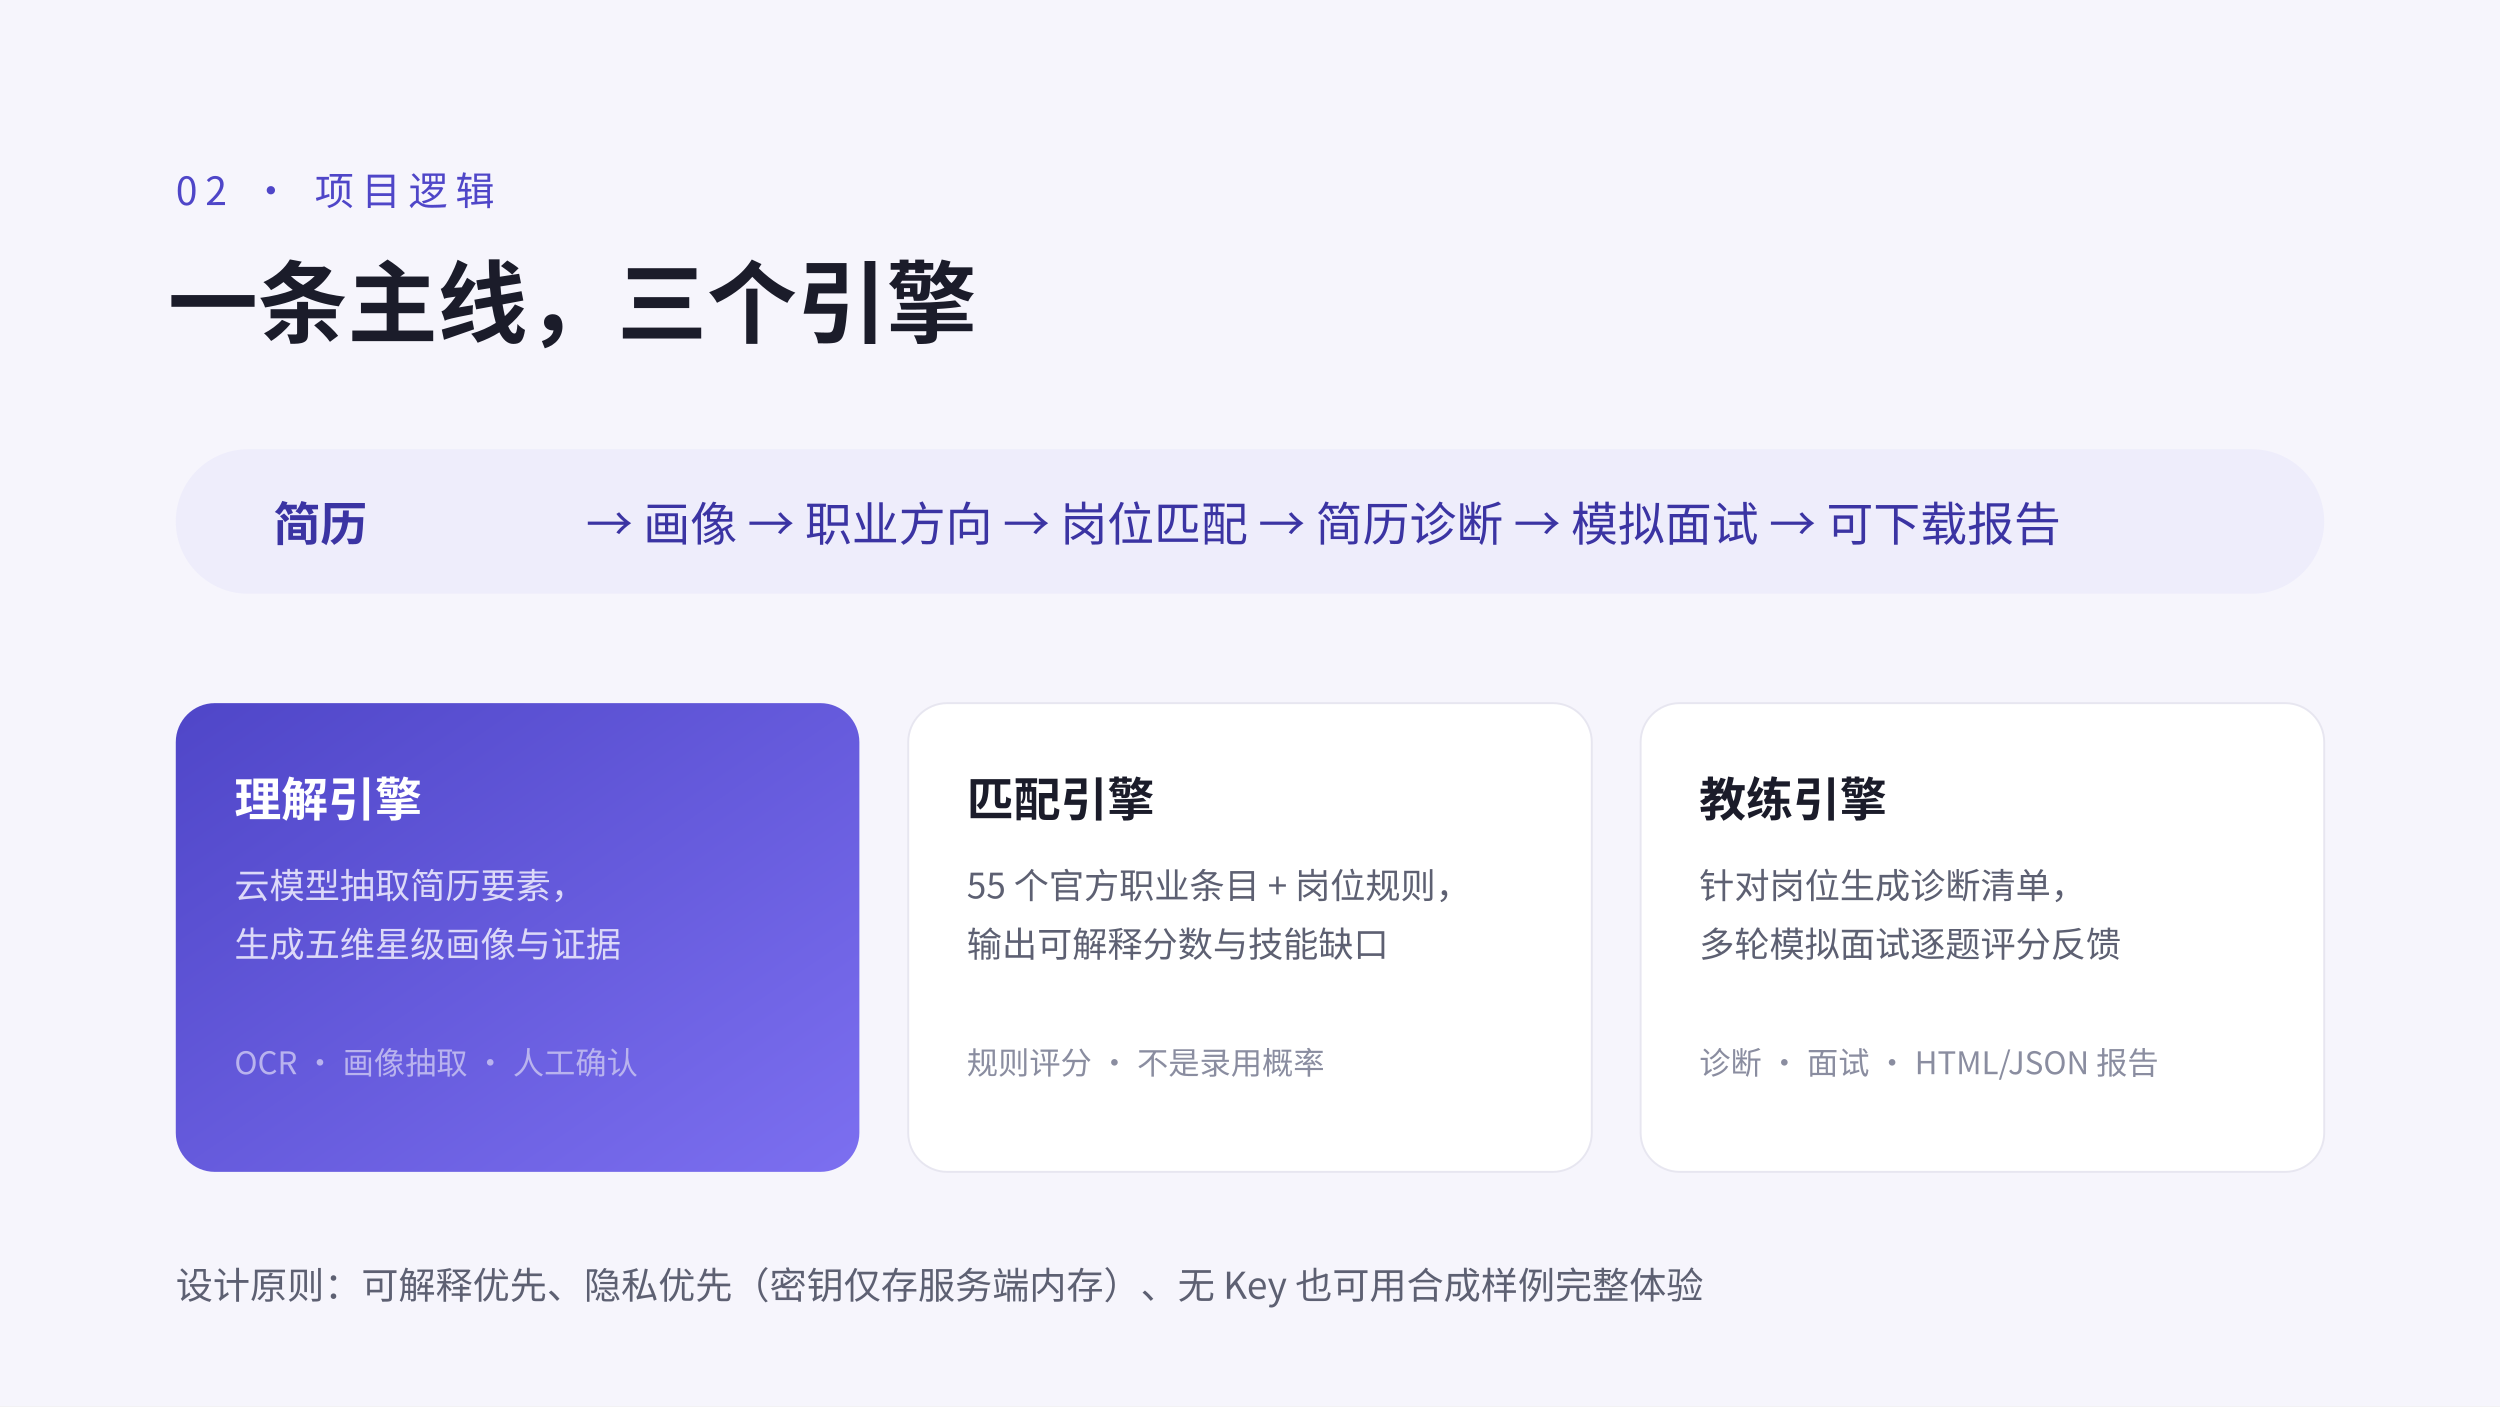
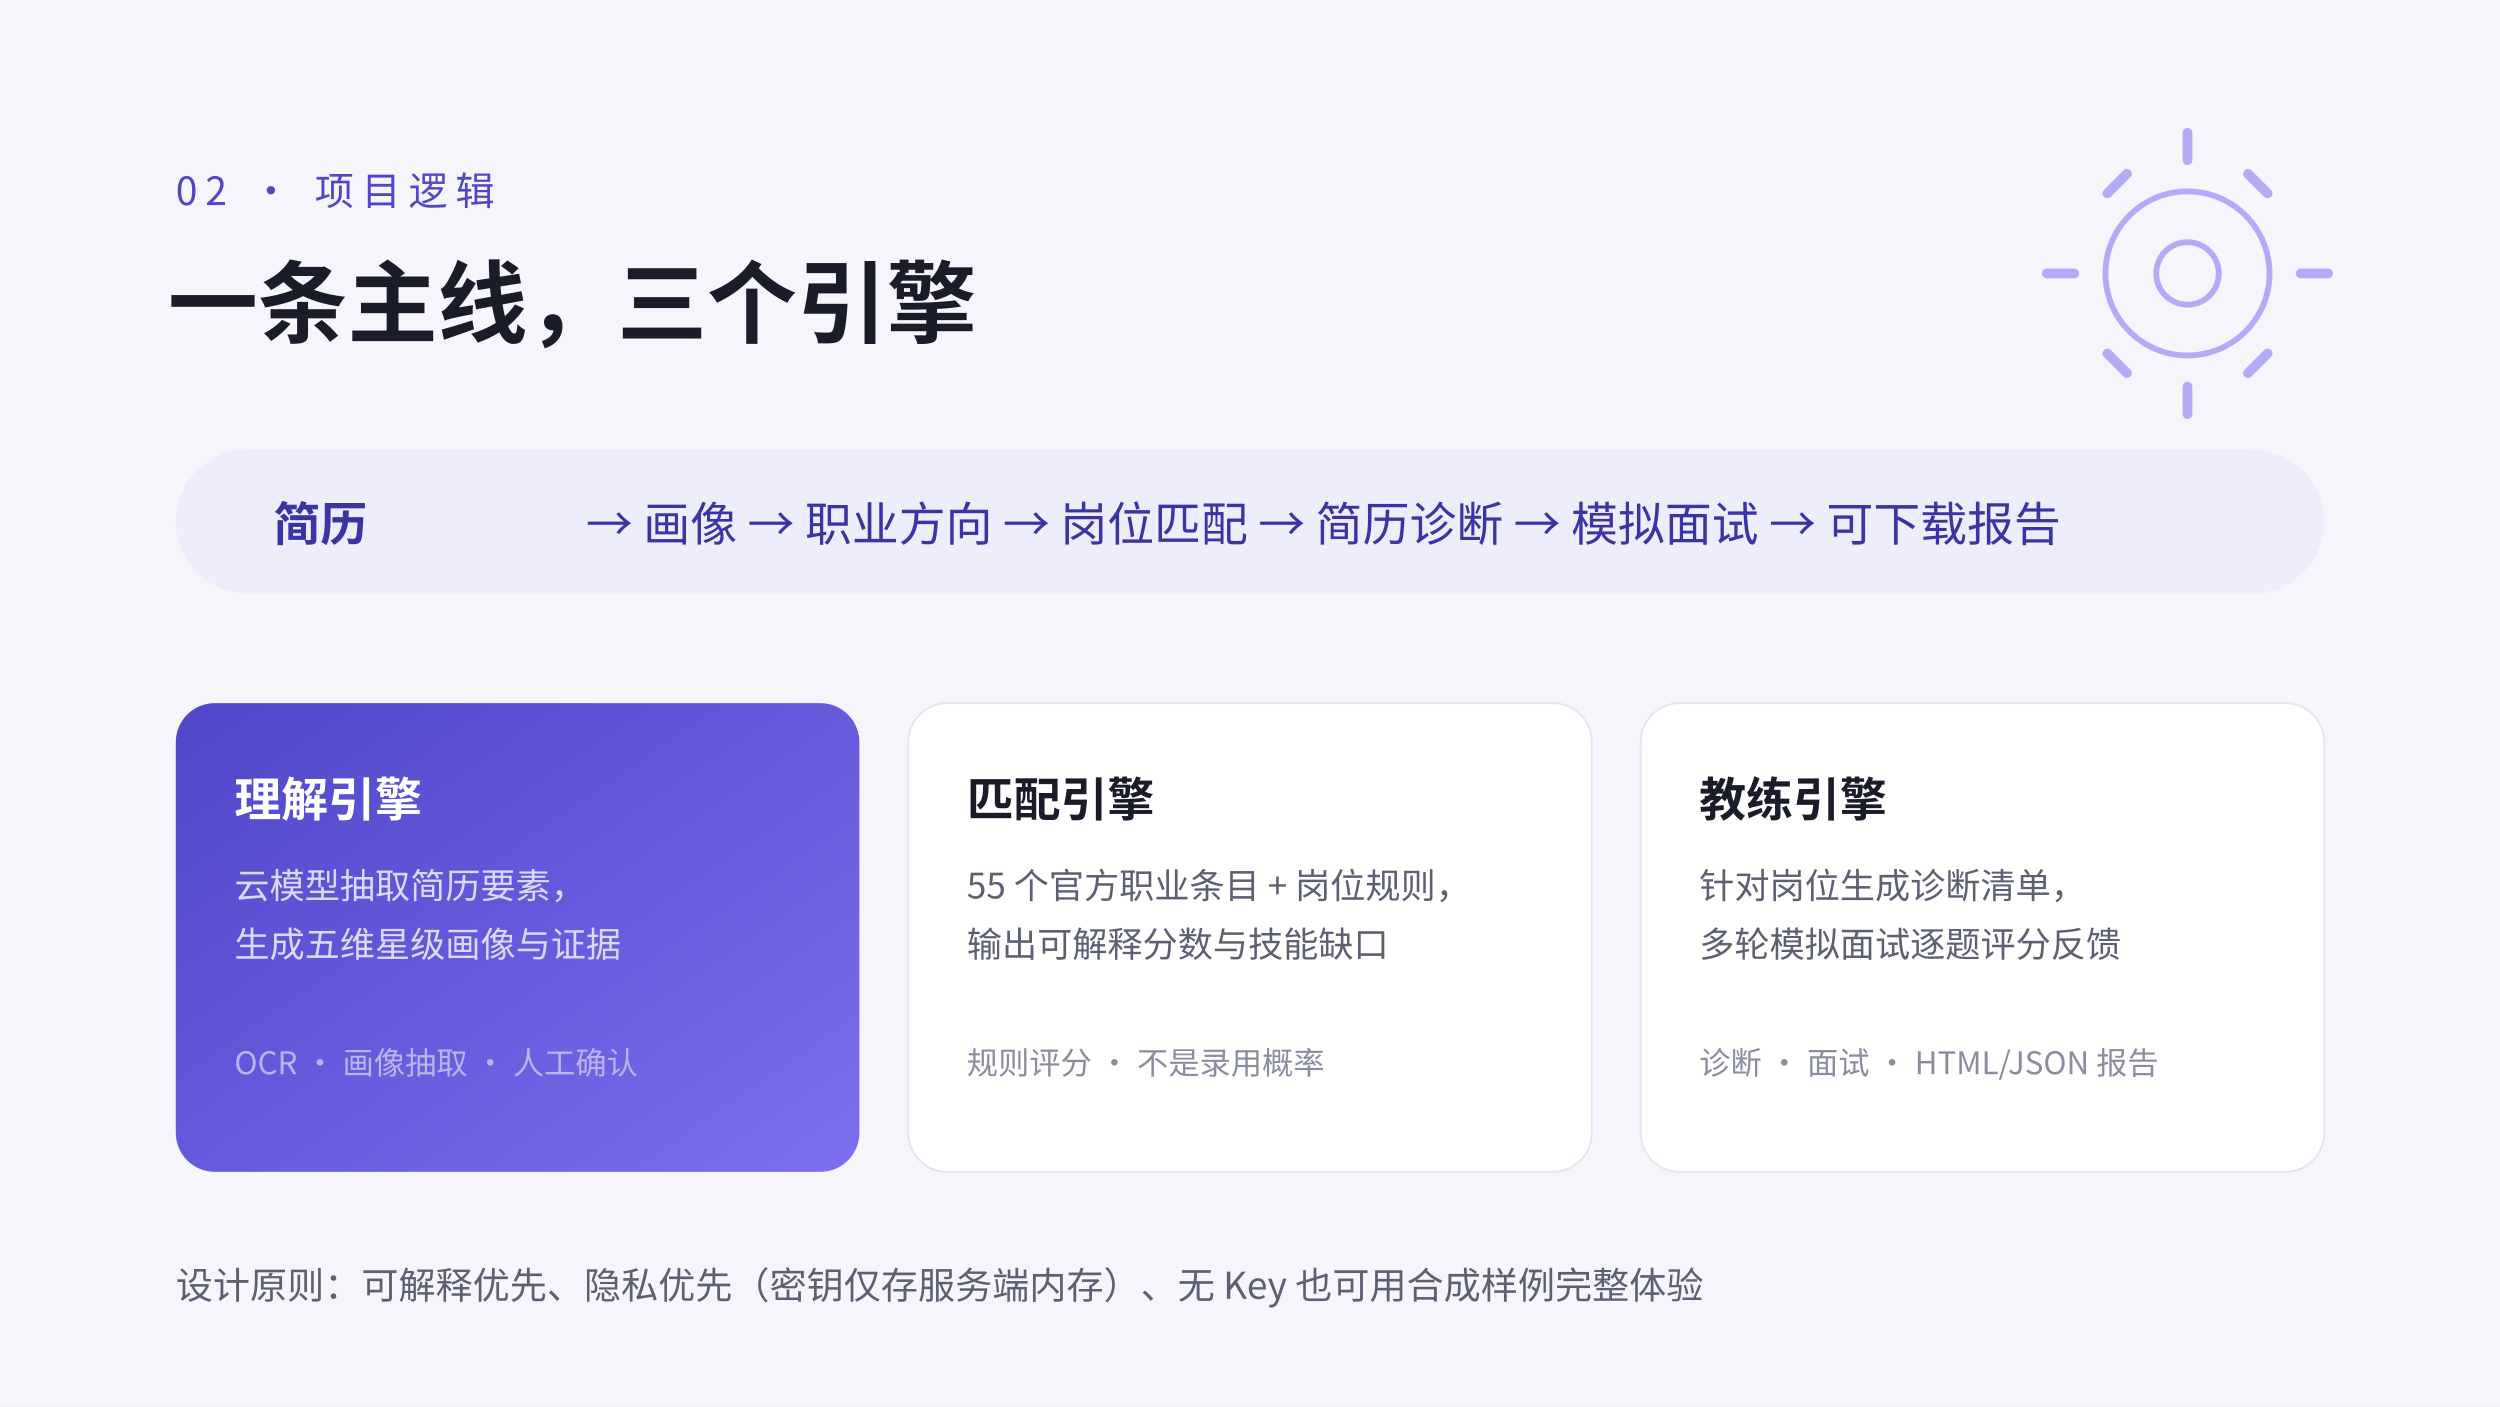
<svg xmlns="http://www.w3.org/2000/svg" viewBox="0 0 1280 720" lang="zh-CN">
  <rect width="1280" height="720" fill="#f6f5fc" />
  <text x="90" y="105" font-family="IBM Plex Sans SC, PingFang SC, Noto Sans CJK SC, sans-serif" font-size="20" letter-spacing="4" fill="#4f46c8">02 · 项目逻辑</text>
  <text x="86" y="172" font-family="IBM Plex Sans SC, PingFang SC, Noto Sans CJK SC, sans-serif" font-size="46" font-weight="600" fill="#1b1c2a">一条主线，三个引擎</text>
+   <g transform="translate(1120,140)" opacity=".55">
+     <circle r="42" fill="none" stroke="#7C6FF0" stroke-width="3" />
+     <circle r="16" fill="none" stroke="#7C6FF0" stroke-width="3" />
+     <path d="M0 -58 v-14 M0 58 v14 M-58 0 h-14 M58 0 h14 M41 -41 l-10 -10 M-41 41 l10 10 M41 41 l-10 10 M-41 -41 l10 -10" stroke="#7C6FF0" stroke-width="5" stroke-linecap="round" />
+   </g>
  <defs>
    <linearGradient id="g1" x1="0" y1="0" x2="1" y2="1">
      <stop offset="0" stop-color="#4f46c8" />
      <stop offset="1" stop-color="#7c6ff0" />
    </linearGradient>
  </defs>
  <g font-family="IBM Plex Sans SC, PingFang SC, Noto Sans CJK SC, sans-serif">
    <rect x="90" y="230" width="1100" height="74" rx="37" fill="#eeedfb" />
    <text x="140" y="277" font-size="24" font-weight="600" fill="#3b34a3">简历</text>
    <text x="300" y="277" font-size="24" fill="#3b34a3">→  画像  →  职业方向  →  岗位匹配  →  简历诊断  →  模拟面试  →  可下载报告</text>
    <g transform="translate(90,360)">
      <rect width="350" height="240" rx="20" fill="url(#g1)" />
      <text x="30" y="58" font-size="24" font-weight="600" fill="#ffffff">理解引擎</text>
      <text x="30" y="100" font-size="18" fill="#dcd9f8">云模型抽取简历要素，</text>
      <text x="30" y="130" font-size="18" fill="#dcd9f8">生成五维星级画像与证据</text>
      <text x="30" y="190" font-size="16" fill="#b9b3ee">OCR · 画像抽取 · 人工确认</text>
    </g>
    <g transform="translate(465,360)">
      <rect width="350" height="240" rx="20" fill="#ffffff" stroke="#e7e6f0" />
      <text x="30" y="58" font-size="24" font-weight="600" fill="#1b1c2a">匹配引擎</text>
      <text x="30" y="100" font-size="18" fill="#5d6072">55 个官方职业条目 + 岗位规则，</text>
      <text x="30" y="130" font-size="18" fill="#5d6072">输出可解释分数与技能缺口</text>
      <text x="30" y="190" font-size="16" fill="#8a8da0">规则评分 · 不是录用概率</text>
    </g>
    <g transform="translate(840,360)">
      <rect width="350" height="240" rx="20" fill="#ffffff" stroke="#e7e6f0" />
      <text x="30" y="58" font-size="24" font-weight="600" fill="#1b1c2a">教练引擎</text>
      <text x="30" y="100" font-size="18" fill="#5d6072">针对岗位生成诊断清单，</text>
      <text x="30" y="130" font-size="18" fill="#5d6072">多轮模拟面试逐题评分反馈</text>
      <text x="30" y="190" font-size="16" fill="#8a8da0">诊断 · 面试 · HTML/JSON 报告</text>
    </g>
  </g>
  <text x="90" y="665" font-family="IBM Plex Sans SC, PingFang SC, Noto Sans CJK SC, sans-serif" font-size="19" fill="#5d6072">设计原则：可解释优先、隐私优先（密钥仅存服务端内存）、无 Key 也可用合成样例完整体验</text>
</svg>
